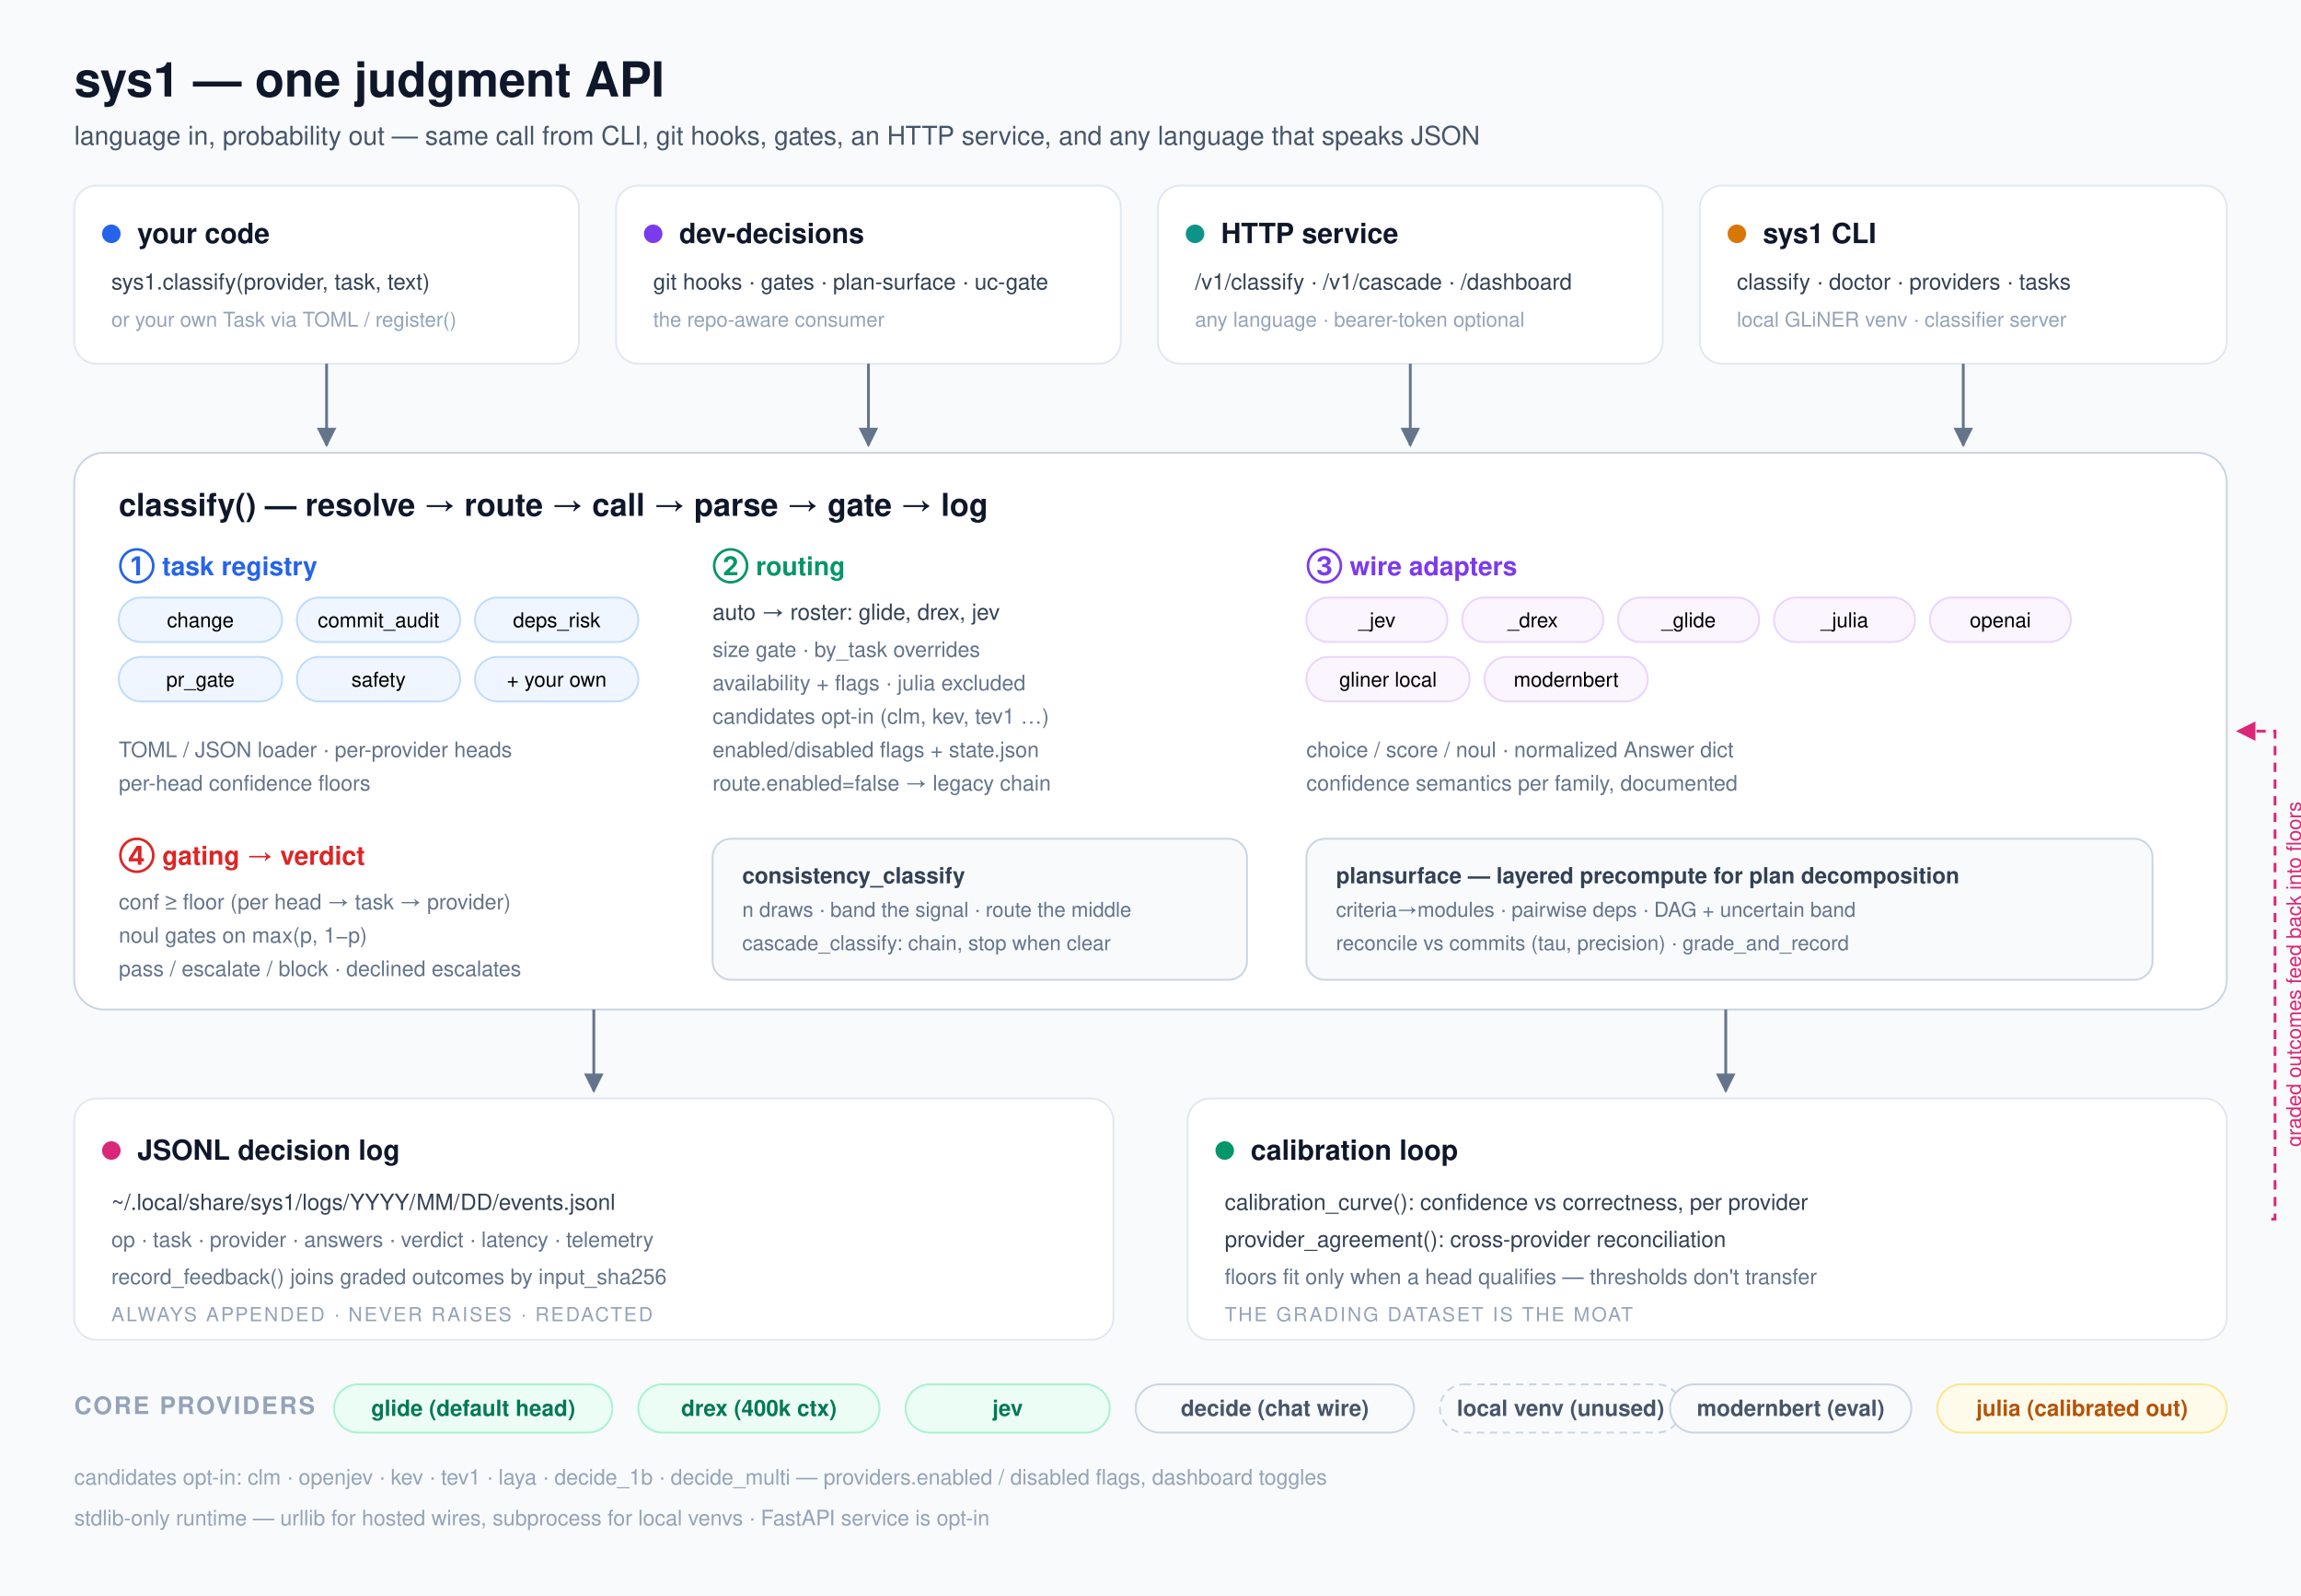
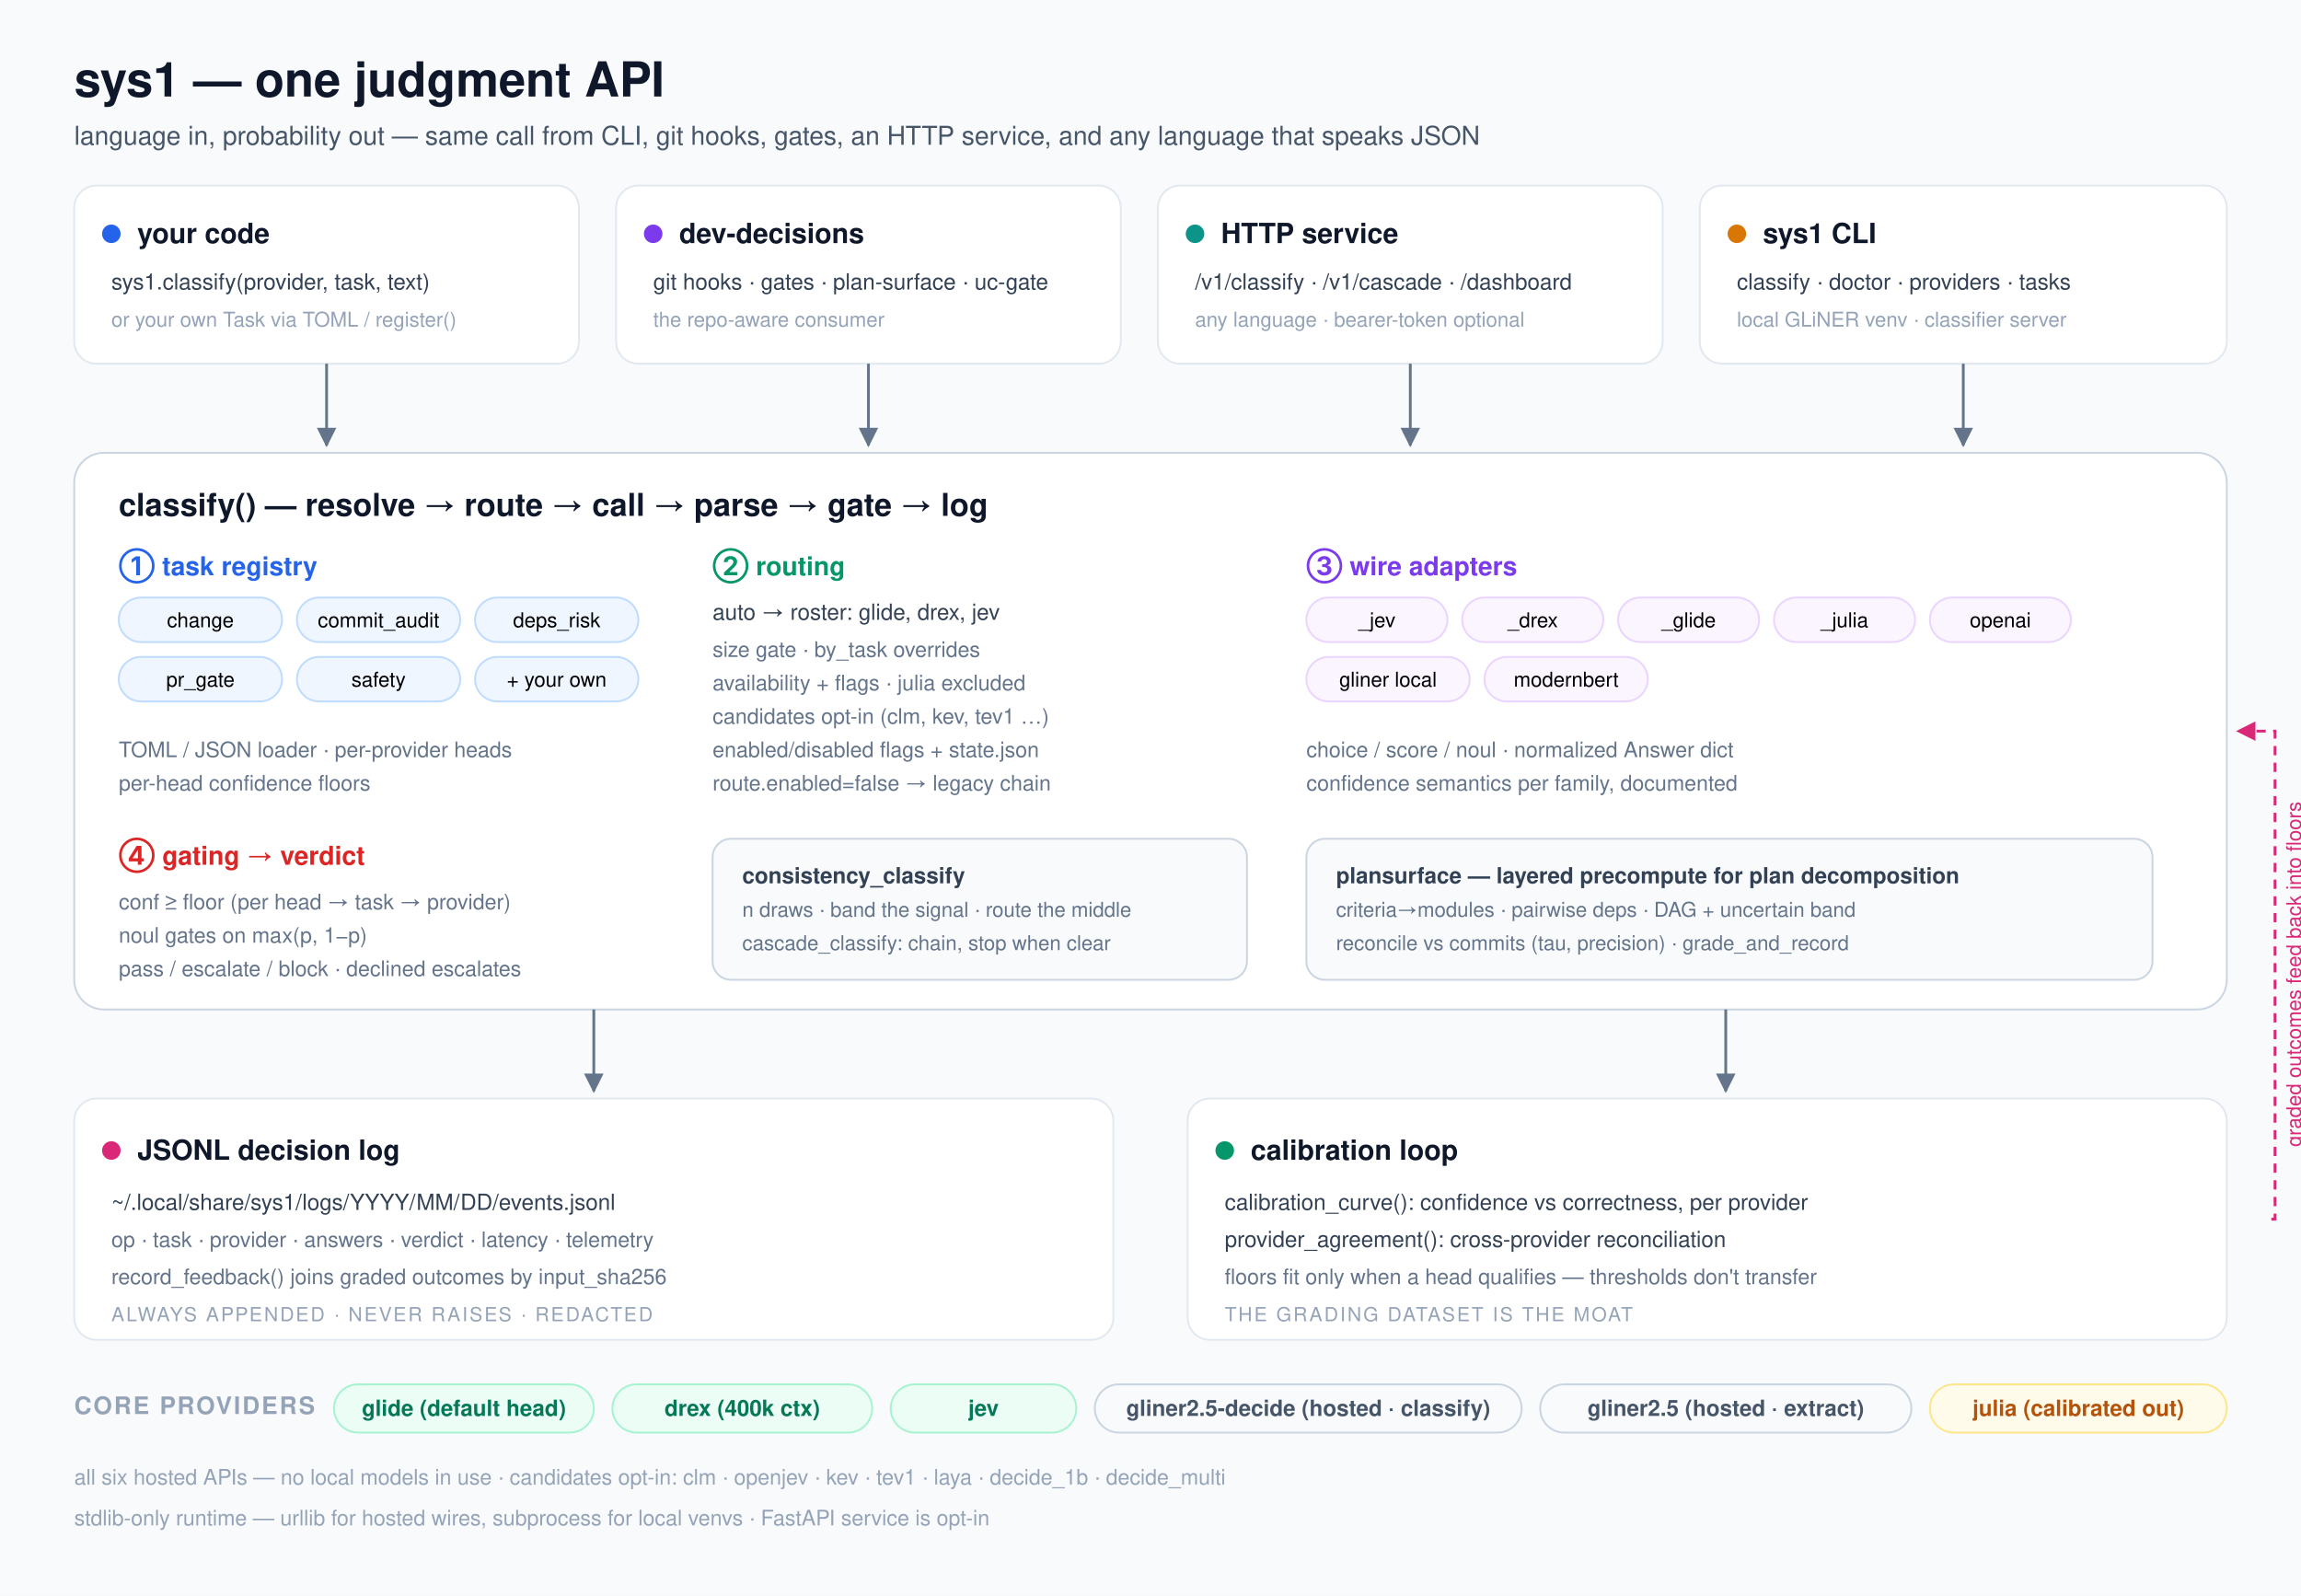
<svg xmlns="http://www.w3.org/2000/svg" viewBox="0 0 1240 860" font-family="-apple-system, 'Segoe UI', Helvetica, Arial, sans-serif">
  <defs>
    <marker id="arr" viewBox="0 0 10 10" refX="9" refY="5" markerWidth="7" markerHeight="7" orient="auto-start-reverse">
      <path d="M 0 0 L 10 5 L 0 10 z" fill="#64748b" />
    </marker>
    <marker id="arrPink" viewBox="0 0 10 10" refX="9" refY="5" markerWidth="7" markerHeight="7" orient="auto-start-reverse">
      <path d="M 0 0 L 10 5 L 0 10 z" fill="#db2777" />
    </marker>
  </defs>
  <rect width="1240" height="860" fill="#f8fafc" />
  <text x="40" y="52" font-size="26" font-weight="700" fill="#0f172a">sys1 — one judgment API</text>
  <text x="40" y="78" font-size="14" fill="#475569">language in, probability out — same call from CLI, git hooks, gates, an HTTP service, and any language that speaks JSON</text>
  <rect x="40" y="100" width="272" height="96" rx="12" fill="#ffffff" stroke="#e2e8f0" />
  <circle cx="60" cy="126" r="5" fill="#2563eb" />
  <text x="74" y="131" font-size="15" font-weight="700" fill="#0f172a">your code</text>
  <text x="60" y="156" font-size="12" fill="#334155">sys1.classify(provider, task, text)</text>
  <text x="60" y="176" font-size="11" fill="#94a3b8">or your own Task via TOML / register()</text>
  <rect x="332" y="100" width="272" height="96" rx="12" fill="#ffffff" stroke="#e2e8f0" />
  <circle cx="352" cy="126" r="5" fill="#7c3aed" />
  <text x="366" y="131" font-size="15" font-weight="700" fill="#0f172a">dev-decisions</text>
  <text x="352" y="156" font-size="12" fill="#334155">git hooks · gates · plan-surface · uc-gate</text>
  <text x="352" y="176" font-size="11" fill="#94a3b8">the repo-aware consumer</text>
  <rect x="624" y="100" width="272" height="96" rx="12" fill="#ffffff" stroke="#e2e8f0" />
  <circle cx="644" cy="126" r="5" fill="#0d9488" />
  <text x="658" y="131" font-size="15" font-weight="700" fill="#0f172a">HTTP service</text>
  <text x="644" y="156" font-size="12" fill="#334155">/v1/classify · /v1/cascade · /dashboard</text>
  <text x="644" y="176" font-size="11" fill="#94a3b8">any language · bearer-token optional</text>
  <rect x="916" y="100" width="284" height="96" rx="12" fill="#ffffff" stroke="#e2e8f0" />
  <circle cx="936" cy="126" r="5" fill="#d97706" />
  <text x="950" y="131" font-size="15" font-weight="700" fill="#0f172a">sys1 CLI</text>
  <text x="936" y="156" font-size="12" fill="#334155">classify · doctor · providers · tasks</text>
  <text x="936" y="176" font-size="11" fill="#94a3b8">local GLiNER venv · classifier server</text>
  <line x1="176" y1="196" x2="176" y2="240" stroke="#64748b" stroke-width="1.5" marker-end="url(#arr)" />
  <line x1="468" y1="196" x2="468" y2="240" stroke="#64748b" stroke-width="1.5" marker-end="url(#arr)" />
  <line x1="760" y1="196" x2="760" y2="240" stroke="#64748b" stroke-width="1.5" marker-end="url(#arr)" />
  <line x1="1058" y1="196" x2="1058" y2="240" stroke="#64748b" stroke-width="1.5" marker-end="url(#arr)" />
  <rect x="40" y="244" width="1160" height="300" rx="16" fill="#ffffff" stroke="#cbd5e1" />
  <text x="64" y="278" font-size="17" font-weight="700" fill="#0f172a">classify() — resolve → route → call → parse → gate → log</text>
  <text x="64" y="310" font-size="14" font-weight="700" fill="#2563eb">① task registry</text>
  <g font-size="11">
    <rect x="64" y="322" width="88" height="24" rx="12" fill="#eff6ff" stroke="#bfdbfe" />
    <text x="108" y="338" text-anchor="middle">change</text>
    <rect x="160" y="322" width="88" height="24" rx="12" fill="#eff6ff" stroke="#bfdbfe" />
    <text x="204" y="338" text-anchor="middle">commit_audit</text>
    <rect x="256" y="322" width="88" height="24" rx="12" fill="#eff6ff" stroke="#bfdbfe" />
    <text x="300" y="338" text-anchor="middle">deps_risk</text>
    <rect x="64" y="354" width="88" height="24" rx="12" fill="#eff6ff" stroke="#bfdbfe" />
    <text x="108" y="370" text-anchor="middle">pr_gate</text>
    <rect x="160" y="354" width="88" height="24" rx="12" fill="#eff6ff" stroke="#bfdbfe" />
    <text x="204" y="370" text-anchor="middle">safety</text>
    <rect x="256" y="354" width="88" height="24" rx="12" fill="#eff6ff" stroke="#bfdbfe" />
    <text x="300" y="370" text-anchor="middle">+ your own</text>
  </g>
  <text x="64" y="408" font-size="11.5" fill="#64748b">TOML / JSON loader · per-provider heads</text>
  <text x="64" y="426" font-size="11.5" fill="#64748b">per-head confidence floors</text>
  <text x="384" y="310" font-size="14" font-weight="700" fill="#059669">② routing</text>
  <text x="384" y="334" font-size="12" fill="#334155">auto → roster: glide, drex, jev</text>
  <text x="384" y="354" font-size="11.5" fill="#64748b">size gate · by_task overrides</text>
  <text x="384" y="372" font-size="11.5" fill="#64748b">availability + flags · julia excluded</text>
  <text x="384" y="390" font-size="11.5" fill="#64748b">candidates opt-in (clm, kev, tev1 …)</text>
  <text x="384" y="408" font-size="11.5" fill="#64748b">enabled/disabled flags + state.json</text>
  <text x="384" y="426" font-size="11.5" fill="#64748b">route.enabled=false → legacy chain</text>
  <text x="704" y="310" font-size="14" font-weight="700" fill="#7c3aed">③ wire adapters</text>
  <g font-size="11">
    <rect x="704" y="322" width="76" height="24" rx="12" fill="#faf5ff" stroke="#e9d5ff" />
    <text x="742" y="338" text-anchor="middle">_jev</text>
    <rect x="788" y="322" width="76" height="24" rx="12" fill="#faf5ff" stroke="#e9d5ff" />
    <text x="826" y="338" text-anchor="middle">_drex</text>
    <rect x="872" y="322" width="76" height="24" rx="12" fill="#faf5ff" stroke="#e9d5ff" />
    <text x="910" y="338" text-anchor="middle">_glide</text>
    <rect x="956" y="322" width="76" height="24" rx="12" fill="#faf5ff" stroke="#e9d5ff" />
    <text x="994" y="338" text-anchor="middle">_julia</text>
    <rect x="1040" y="322" width="76" height="24" rx="12" fill="#faf5ff" stroke="#e9d5ff" />
    <text x="1078" y="338" text-anchor="middle">openai</text>
    <rect x="704" y="354" width="88" height="24" rx="12" fill="#faf5ff" stroke="#e9d5ff" />
    <text x="748" y="370" text-anchor="middle">gliner local</text>
    <rect x="800" y="354" width="88" height="24" rx="12" fill="#faf5ff" stroke="#e9d5ff" />
    <text x="844" y="370" text-anchor="middle">modernbert</text>
  </g>
  <text x="704" y="408" font-size="11.5" fill="#64748b">choice / score / noul · normalized Answer dict</text>
  <text x="704" y="426" font-size="11.5" fill="#64748b">confidence semantics per family, documented</text>
  <text x="64" y="466" font-size="14" font-weight="700" fill="#dc2626">④ gating → verdict</text>
  <text x="64" y="490" font-size="11.5" fill="#64748b">conf ≥ floor (per head → task → provider)</text>
  <text x="64" y="508" font-size="11.5" fill="#64748b">noul gates on max(p, 1−p)</text>
  <text x="64" y="526" font-size="11.5" fill="#64748b">pass / escalate / block · declined escalates</text>
  <rect x="384" y="452" width="288" height="76" rx="10" fill="#f8fafc" stroke="#cbd5e1" />
  <text x="400" y="476" font-size="12" font-weight="700" fill="#334155">consistency_classify</text>
  <text x="400" y="494" font-size="11" fill="#64748b">n draws · band the signal · route the middle</text>
  <text x="400" y="512" font-size="11" fill="#64748b">cascade_classify: chain, stop when clear</text>
  <rect x="704" y="452" width="456" height="76" rx="10" fill="#f8fafc" stroke="#cbd5e1" />
  <text x="720" y="476" font-size="12" font-weight="700" fill="#334155">plansurface — layered precompute for plan decomposition</text>
  <text x="720" y="494" font-size="11" fill="#64748b">criteria→modules · pairwise deps · DAG + uncertain band</text>
  <text x="720" y="512" font-size="11" fill="#64748b">reconcile vs commits (tau, precision) · grade_and_record</text>
  <line x1="320" y1="544" x2="320" y2="588" stroke="#64748b" stroke-width="1.5" marker-end="url(#arr)" />
  <line x1="930" y1="544" x2="930" y2="588" stroke="#64748b" stroke-width="1.5" marker-end="url(#arr)" />
  <rect x="40" y="592" width="560" height="130" rx="12" fill="#ffffff" stroke="#e2e8f0" />
  <circle cx="60" cy="620" r="5" fill="#db2777" />
  <text x="74" y="625" font-size="15" font-weight="700" fill="#0f172a">JSONL decision log</text>
  <text x="60" y="652" font-size="12" fill="#334155">~/.local/share/sys1/logs/YYYY/MM/DD/events.jsonl</text>
  <text x="60" y="672" font-size="11.5" fill="#64748b">op · task · provider · answers · verdict · latency · telemetry</text>
  <text x="60" y="692" font-size="11.5" fill="#64748b">record_feedback() joins graded outcomes by input_sha256</text>
  <text x="60" y="712" font-size="10.5" fill="#94a3b8" letter-spacing="1">ALWAYS APPENDED · NEVER RAISES · REDACTED</text>
  <rect x="640" y="592" width="560" height="130" rx="12" fill="#ffffff" stroke="#e2e8f0" />
  <circle cx="660" cy="620" r="5" fill="#059669" />
  <text x="674" y="625" font-size="15" font-weight="700" fill="#0f172a">calibration loop</text>
  <text x="660" y="652" font-size="12" fill="#334155">calibration_curve(): confidence vs correctness, per provider</text>
  <text x="660" y="672" font-size="12" fill="#334155">provider_agreement(): cross-provider reconciliation</text>
  <text x="660" y="692" font-size="11.5" fill="#64748b">floors fit only when a head qualifies — thresholds don't transfer</text>
  <text x="660" y="712" font-size="10.5" fill="#94a3b8" letter-spacing="1">THE GRADING DATASET IS THE MOAT</text>
  <path d="M 1224 657 L 1226 657 L 1226 394 L 1206 394" fill="none" stroke="#db2777" stroke-width="1.5" stroke-dasharray="5 4" marker-end="url(#arrPink)" />
  <text transform="rotate(-90 1240 525)" x="1240" y="525" text-anchor="middle" font-size="11" fill="#db2777">graded outcomes feed back into floors</text>
  <text x="40" y="762" font-size="13" font-weight="700" fill="#94a3b8" letter-spacing="1">CORE PROVIDERS</text>
  <g font-size="12" font-weight="600">
-     <rect x="180" y="746" width="150" height="26" rx="13" fill="#ecfdf5" stroke="#a7f3d0" />
-     <text x="255" y="763" text-anchor="middle" fill="#047857">glide (default head)</text>
-     <rect x="344" y="746" width="130" height="26" rx="13" fill="#ecfdf5" stroke="#a7f3d0" />
-     <text x="409" y="763" text-anchor="middle" fill="#047857">drex (400k ctx)</text>
-     <rect x="488" y="746" width="110" height="26" rx="13" fill="#ecfdf5" stroke="#a7f3d0" />
-     <text x="543" y="763" text-anchor="middle" fill="#047857">jev</text>
-     <rect x="612" y="746" width="150" height="26" rx="13" fill="#f8fafc" stroke="#cbd5e1" />
-     <text x="687" y="763" text-anchor="middle" fill="#475569">decide (chat wire)</text>
-     <rect x="776" y="746" width="130" height="26" rx="13" fill="#f8fafc" stroke="#cbd5e1" stroke-dasharray="4 3" />
-     <text x="841" y="763" text-anchor="middle" fill="#475569">local venv (unused)</text>
-     <rect x="900" y="746" width="130" height="26" rx="13" fill="#f8fafc" stroke="#cbd5e1" />
-     <text x="965" y="763" text-anchor="middle" fill="#475569">modernbert (eval)</text>
-     <rect x="1044" y="746" width="156" height="26" rx="13" fill="#fffbeb" stroke="#fde68a" />
-     <text x="1122" y="763" text-anchor="middle" fill="#b45309">julia (calibrated out)</text>
+     <rect x="180" y="746" width="140" height="26" rx="13" fill="#ecfdf5" stroke="#a7f3d0" />
+     <text x="250" y="763" text-anchor="middle" fill="#047857">glide (default head)</text>
+     <rect x="330" y="746" width="140" height="26" rx="13" fill="#ecfdf5" stroke="#a7f3d0" />
+     <text x="400" y="763" text-anchor="middle" fill="#047857">drex (400k ctx)</text>
+     <rect x="480" y="746" width="100" height="26" rx="13" fill="#ecfdf5" stroke="#a7f3d0" />
+     <text x="530" y="763" text-anchor="middle" fill="#047857">jev</text>
+     <rect x="590" y="746" width="230" height="26" rx="13" fill="#f8fafc" stroke="#cbd5e1" />
+     <text x="705" y="763" text-anchor="middle" fill="#475569">gliner2.5-decide (hosted · classify)</text>
+     <rect x="830" y="746" width="200" height="26" rx="13" fill="#f8fafc" stroke="#cbd5e1" />
+     <text x="930" y="763" text-anchor="middle" fill="#475569">gliner2.5 (hosted · extract)</text>
+     <rect x="1040" y="746" width="160" height="26" rx="13" fill="#fffbeb" stroke="#fde68a" />
+     <text x="1120" y="763" text-anchor="middle" fill="#b45309">julia (calibrated out)</text>
  </g>
-   <text x="40" y="800" font-size="11.5" fill="#94a3b8">candidates opt-in: clm · openjev · kev · tev1 · laya · decide_1b · decide_multi — providers.enabled / disabled flags, dashboard toggles</text>
+   <text x="40" y="800" font-size="11.5" fill="#94a3b8">all six hosted APIs — no local models in use · candidates opt-in: clm · openjev · kev · tev1 · laya · decide_1b · decide_multi</text>
  <text x="40" y="822" font-size="11.5" fill="#94a3b8">stdlib-only runtime — urllib for hosted wires, subprocess for local venvs · FastAPI service is opt-in</text>
</svg>
